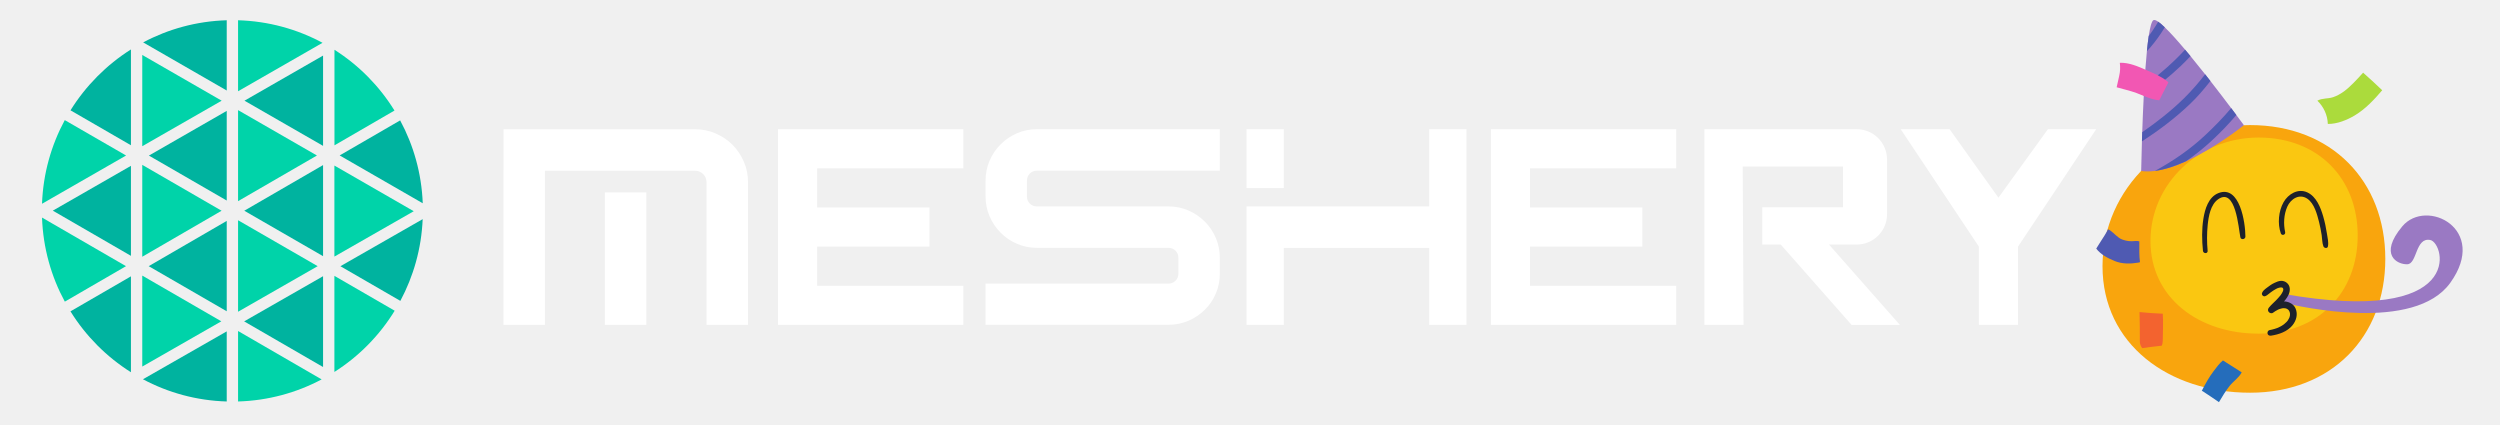
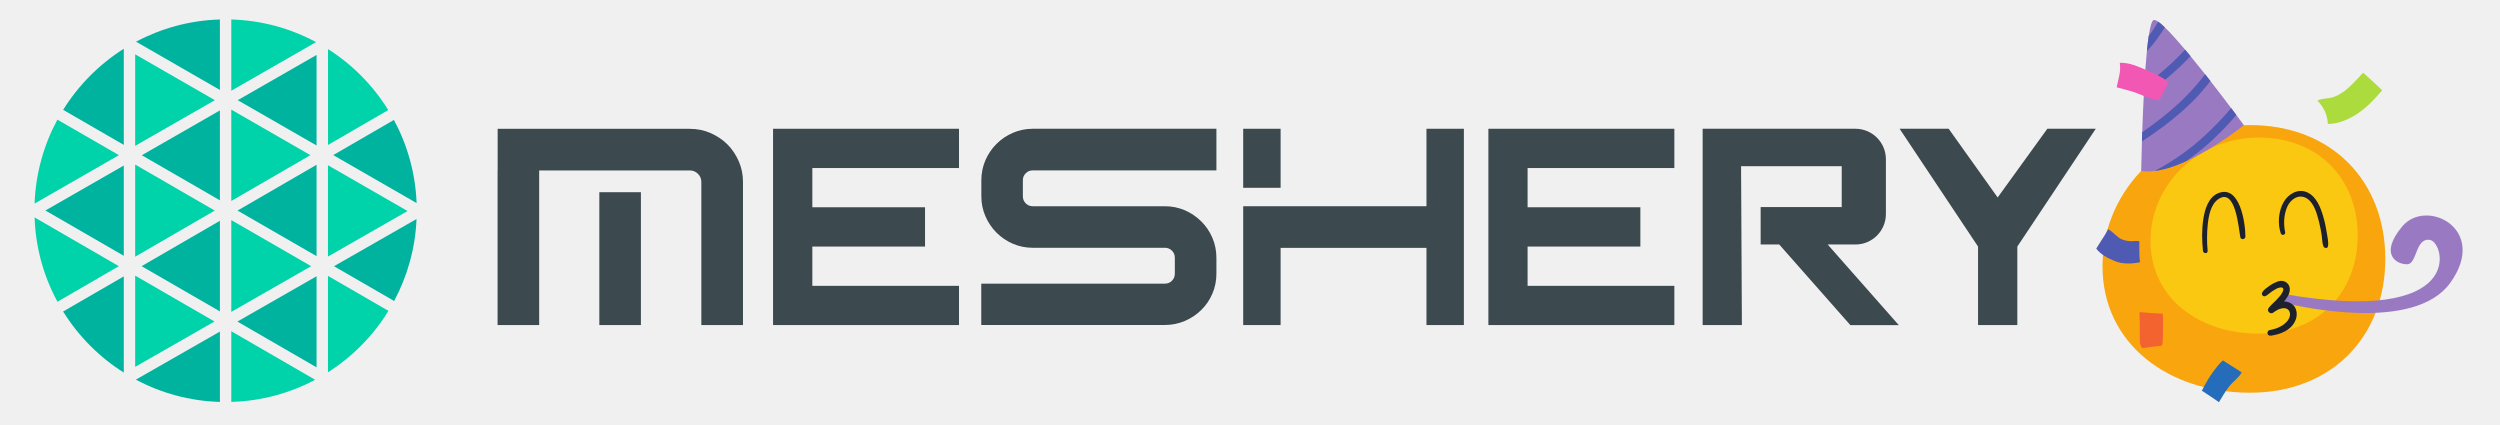
<svg xmlns="http://www.w3.org/2000/svg" width="700" zoomAndPan="magnify" viewBox="0 0 525 89.25" height="119" preserveAspectRatio="xMidYMid meet" version="1.0">
  <defs>
-     <clipPath id="c9d51b3a9b">
+     <clipPath id="a902854aeb">
      <path d="M 449 4.125 L 472 4.125 L 472 36 L 449 36 Z M 449 4.125 " clip-rule="nonzero" />
    </clipPath>
-     <clipPath id="0e4a4f312c">
+     <clipPath id="602851367d">
      <path d="M 450 4.125 L 455 4.125 L 455 11 L 450 11 Z M 450 4.125 " clip-rule="nonzero" />
    </clipPath>
-     <clipPath id="dd211148dc">
+     <clipPath id="0b367f2291">
      <path d="M 440.184 48 L 450 48 L 450 56 L 440.184 56 Z M 440.184 48 " clip-rule="nonzero" />
    </clipPath>
-     <clipPath id="6596f15c8d">
+     <clipPath id="a71ed0ed87">
      <path d="M 462 75 L 471 75 L 471 84.453 L 462 84.453 Z M 462 75 " clip-rule="nonzero" />
    </clipPath>
-     <clipPath id="80df4c5de3">
-       <path d="M 30 4.125 L 48 4.125 L 48 20 L 30 20 Z M 30 4.125 " clip-rule="nonzero" />
+     <clipPath id="de94e1a729">
+       <path d="M 28 4.09 L 47 4.09 L 47 19 L 28 19 Z M 28 4.09 " clip-rule="nonzero" />
    </clipPath>
-     <clipPath id="c469d77098">
-       <path d="M 49 4.125 L 68 4.125 L 68 20 L 49 20 Z M 49 4.125 " clip-rule="nonzero" />
+     <clipPath id="4590dde9ed">
+       <path d="M 48 4.09 L 67 4.09 L 67 20 L 48 20 Z M 48 4.09 " clip-rule="nonzero" />
    </clipPath>
-     <clipPath id="508fe1dc9b">
-       <path d="M 8.824 45 L 27 45 L 27 64 L 8.824 64 Z M 8.824 45 " clip-rule="nonzero" />
+     <clipPath id="675139649b">
+       <path d="M 7.254 45 L 25 45 L 25 64 L 7.254 64 Z M 7.254 45 " clip-rule="nonzero" />
    </clipPath>
-     <clipPath id="02b737e8ed">
-       <path d="M 8.824 25 L 27 25 L 27 43 L 8.824 43 Z M 8.824 25 " clip-rule="nonzero" />
+     <clipPath id="540f94f4e6">
+       <path d="M 7.254 25 L 25 25 L 25 43 L 7.254 43 Z M 7.254 25 " clip-rule="nonzero" />
    </clipPath>
-     <clipPath id="5f1dee786a">
-       <path d="M 30 69 L 48 69 L 48 84.453 L 30 84.453 Z M 30 69 " clip-rule="nonzero" />
+     <clipPath id="e451934f7a">
+       <path d="M 28 69 L 47 69 L 47 84.414 L 28 84.414 Z M 28 69 " clip-rule="nonzero" />
    </clipPath>
-     <clipPath id="4fac16eaba">
-       <path d="M 49 69 L 68 69 L 68 84.453 L 49 84.453 Z M 49 69 " clip-rule="nonzero" />
+     <clipPath id="42ef213ea0">
+       <path d="M 48 69 L 67 69 L 67 84.414 L 48 84.414 Z M 48 69 " clip-rule="nonzero" />
    </clipPath>
-     <clipPath id="972f04d9f0">
-       <path d="M 399 27 L 440.199 27 L 440.199 69 L 399 69 Z M 399 27 " clip-rule="nonzero" />
+     <clipPath id="e262cc25bd">
+       <path d="M 398 27 L 440.117 27 L 440.117 69 L 398 69 Z M 398 27 " clip-rule="nonzero" />
    </clipPath>
  </defs>
  <path fill="#f9a50d" d="M 500.914 54.367 C 500.914 70.73 489.621 82.469 472.512 82.469 C 455.398 82.469 441.527 72.262 441.527 55.895 C 441.527 39.531 455.398 26.266 472.512 26.266 C 489.621 26.266 500.914 38 500.914 54.367 " fill-opacity="1" fill-rule="nonzero" />
  <path fill="#fac711" d="M 495.117 49.473 C 495.117 61.465 486.844 70.066 474.305 70.066 C 461.766 70.066 451.602 62.586 451.602 50.594 C 451.602 38.602 461.766 28.883 474.305 28.883 C 486.844 28.883 495.117 37.484 495.117 49.473 " fill-opacity="1" fill-rule="nonzero" />
  <path fill="#9a79c3" d="M 504.488 47.527 C 499.461 53.531 503.441 55.574 505.535 55.496 C 507.633 55.422 507.211 49.785 510.355 50.398 C 513.438 51 518.117 68.527 479.387 61.699 C 479.41 61.934 479.426 62.168 479.426 62.402 C 479.426 62.789 479.391 63.164 479.332 63.531 C 483.152 64.469 507.035 69.824 514.547 59.41 C 522.715 48.074 509.516 41.523 504.488 47.527 " fill-opacity="1" fill-rule="nonzero" />
  <path fill="#1d212b" d="M 463.602 52.68 C 463.438 50.879 463.434 49.066 463.613 47.27 C 463.797 45.441 464.203 42.965 465.824 41.836 C 469.504 39.273 470.105 48.02 470.473 49.828 C 470.598 50.438 471.535 50.281 471.535 49.684 C 471.535 46.809 470.379 38.781 465.875 40.547 C 463.77 41.371 463.023 43.93 462.707 45.949 C 462.359 48.16 462.391 50.453 462.621 52.68 C 462.684 53.301 463.66 53.312 463.602 52.68 " fill-opacity="1" fill-rule="nonzero" />
  <path fill="#1d212b" d="M 479.879 48.738 C 479.504 47.004 479.605 45.055 480.32 43.422 C 481.039 41.766 482.887 40.59 484.551 41.738 C 486.02 42.75 486.598 45.043 487.012 46.66 C 487.238 47.555 487.406 48.461 487.551 49.371 C 487.668 50.125 487.637 51.008 487.914 51.723 C 488.074 52.133 488.773 52.254 488.871 51.723 C 489.031 50.871 488.785 49.91 488.656 49.066 C 488.473 47.84 488.215 46.625 487.867 45.43 C 487.324 43.562 486.426 41.266 484.531 40.398 C 482.574 39.504 480.516 40.75 479.547 42.465 C 478.488 44.328 478.262 46.973 478.965 48.992 C 479.164 49.57 480.012 49.34 479.879 48.738 " fill-opacity="1" fill-rule="nonzero" />
  <path fill="#1d212b" d="M 476.922 70.488 C 478.562 70.242 480.375 69.633 481.445 68.285 C 482.238 67.281 482.59 65.992 482.066 64.777 C 481.688 63.895 480.805 63.414 479.887 63.309 C 478.715 63.18 477.523 63.793 476.621 64.477 C 476.902 64.84 477.184 65.207 477.465 65.57 C 477.926 64.996 478.5 64.512 479.012 63.984 C 479.621 63.359 480.258 62.668 480.613 61.859 C 480.977 61.035 480.996 60.043 480.254 59.41 C 479.898 59.109 479.445 58.949 478.977 58.98 C 478.504 59.012 478.078 59.199 477.652 59.395 C 477.062 59.664 476.531 60.047 476.023 60.441 C 475.637 60.742 475.027 61.16 475.012 61.703 C 475.062 61.582 475.109 61.461 475.16 61.34 C 475.156 61.348 475.148 61.352 475.145 61.355 C 474.676 61.824 475.398 62.547 475.867 62.082 C 475.875 62.078 475.879 62.07 475.883 62.066 C 475.766 62.117 475.645 62.164 475.523 62.215 C 475.641 62.215 475.699 62.191 475.805 62.145 C 475.844 62.129 475.938 62.09 475.766 62.16 C 475.91 62.098 476.008 62.051 476.133 61.953 C 476.156 61.934 476.184 61.91 476.211 61.891 C 476.07 62.004 476.176 61.918 476.203 61.895 C 476.312 61.812 476.422 61.738 476.523 61.652 C 476.594 61.594 476.66 61.539 476.73 61.484 C 476.855 61.387 476.625 61.566 476.75 61.469 C 476.789 61.438 476.828 61.41 476.867 61.383 C 477.043 61.25 477.223 61.125 477.406 61.008 C 477.582 60.895 477.758 60.789 477.941 60.691 C 478.031 60.645 478.121 60.598 478.215 60.555 C 478.258 60.531 478.305 60.512 478.348 60.492 C 478.191 60.562 478.391 60.484 478.422 60.477 C 478.512 60.445 478.602 60.422 478.691 60.402 C 478.734 60.391 478.777 60.383 478.82 60.375 C 478.977 60.344 478.66 60.391 478.812 60.375 C 478.895 60.363 478.977 60.363 479.059 60.363 C 479.098 60.363 479.137 60.363 479.176 60.367 C 479.301 60.375 478.996 60.332 479.18 60.371 C 479.219 60.379 479.254 60.391 479.289 60.402 C 479.422 60.449 479.137 60.332 479.258 60.395 C 479.293 60.41 479.324 60.434 479.355 60.453 C 479.191 60.344 479.293 60.406 479.336 60.441 C 479.363 60.469 479.391 60.5 479.418 60.531 C 479.516 60.645 479.324 60.398 479.406 60.52 C 479.426 60.551 479.445 60.586 479.465 60.621 C 479.523 60.727 479.406 60.453 479.465 60.629 C 479.477 60.664 479.484 60.699 479.492 60.734 C 479.523 60.871 479.477 60.555 479.488 60.695 C 479.496 60.77 479.492 60.844 479.484 60.922 C 479.508 60.676 479.477 60.941 479.461 61.008 C 479.445 61.066 479.332 61.359 479.418 61.16 C 479.344 61.328 479.254 61.492 479.156 61.648 C 479.102 61.73 479.047 61.812 478.992 61.895 C 478.961 61.938 478.93 61.977 478.902 62.02 C 478.855 62.078 478.859 62.074 478.914 62 C 478.895 62.027 478.871 62.055 478.852 62.082 C 478.574 62.434 478.266 62.758 477.957 63.078 C 477.465 63.578 476.922 64.039 476.48 64.586 C 476.281 64.832 476.199 65.141 476.371 65.43 C 476.547 65.734 477.02 65.906 477.324 65.68 C 477.652 65.438 477.996 65.219 478.363 65.039 C 478.414 65.016 478.684 64.895 478.469 64.984 C 478.543 64.953 478.621 64.926 478.695 64.898 C 478.852 64.844 479.008 64.801 479.168 64.766 C 479.238 64.75 479.305 64.738 479.375 64.727 C 479.109 64.766 479.355 64.73 479.422 64.727 C 479.555 64.715 479.691 64.719 479.828 64.73 C 480.043 64.746 479.676 64.703 479.84 64.73 C 479.898 64.742 479.953 64.754 480.008 64.77 C 480.062 64.781 480.113 64.801 480.164 64.816 C 480.359 64.883 480.012 64.738 480.191 64.828 C 480.285 64.871 480.375 64.926 480.461 64.984 C 480.59 65.074 480.309 64.855 480.457 64.984 C 480.5 65.023 480.543 65.062 480.582 65.105 C 480.617 65.141 480.648 65.18 480.68 65.219 C 480.508 65.004 480.633 65.16 480.672 65.215 C 480.73 65.309 480.781 65.406 480.824 65.508 C 480.707 65.234 480.84 65.566 480.859 65.652 C 480.875 65.703 480.883 65.754 480.895 65.809 C 480.902 65.863 480.914 65.984 480.883 65.723 C 480.887 65.758 480.891 65.793 480.895 65.828 C 480.902 65.941 480.902 66.051 480.895 66.16 C 480.891 66.23 480.859 66.453 480.898 66.172 C 480.887 66.238 480.875 66.305 480.859 66.375 C 480.844 66.453 480.82 66.531 480.797 66.605 C 480.781 66.645 480.77 66.684 480.754 66.723 C 480.746 66.742 480.742 66.762 480.734 66.781 C 480.688 66.902 480.809 66.609 480.754 66.73 C 480.68 66.902 480.586 67.07 480.48 67.227 C 480.457 67.266 480.43 67.305 480.402 67.344 C 480.293 67.492 480.48 67.246 480.402 67.344 C 480.332 67.434 480.258 67.516 480.184 67.598 C 480.027 67.766 479.855 67.914 479.68 68.059 C 479.648 68.086 479.488 68.211 479.652 68.086 C 479.605 68.121 479.559 68.156 479.508 68.188 C 479.398 68.27 479.281 68.344 479.164 68.414 C 478.926 68.562 478.676 68.691 478.418 68.805 C 478.566 68.738 478.352 68.828 478.324 68.84 C 478.258 68.867 478.188 68.891 478.121 68.918 C 477.957 68.977 477.797 69.027 477.629 69.078 C 477.293 69.18 476.949 69.258 476.602 69.324 C 476.281 69.387 476.102 69.77 476.184 70.066 C 476.277 70.41 476.598 70.535 476.922 70.488 " fill-opacity="1" fill-rule="nonzero" />
-   <g clip-path="url(#c9d51b3a9b)">
+   <g clip-path="url(#a902854aeb)">
    <path fill="#9a79c3" d="M 471.219 26.293 C 471.219 26.293 465.379 31.008 459.066 33.863 C 456.867 34.863 454.609 35.633 452.523 35.898 C 451.516 36.027 450.547 36.039 449.645 35.902 C 449.645 35.902 449.691 33.352 449.805 29.695 C 449.824 29.082 449.844 28.434 449.867 27.762 C 449.945 25.426 450.051 22.793 450.188 20.152 C 450.223 19.438 450.262 18.727 450.305 18.02 C 450.453 15.43 450.633 12.914 450.848 10.754 C 450.965 9.57 451.09 8.496 451.23 7.574 C 451.516 5.676 451.848 4.426 452.234 4.227 C 452.434 4.129 452.77 4.25 453.219 4.562 C 453.605 4.828 454.074 5.227 454.605 5.738 C 455.781 6.867 457.27 8.527 458.867 10.426 C 459.242 10.863 459.621 11.32 460 11.785 C 461.016 13.016 462.059 14.312 463.078 15.602 C 463.449 16.074 463.82 16.543 464.184 17.012 C 465.812 19.098 467.336 21.098 468.543 22.703 C 468.945 23.234 469.309 23.723 469.629 24.152 C 470.617 25.477 471.219 26.293 471.219 26.293 " fill-opacity="1" fill-rule="nonzero" />
  </g>
-   <g clip-path="url(#0e4a4f312c)">
+   <g clip-path="url(#602851367d)">
    <path fill="#4f5ab2" d="M 454.605 5.738 C 454.363 6.145 454.109 6.547 453.848 6.941 C 452.941 8.305 451.949 9.59 450.848 10.758 C 450.965 9.57 451.09 8.496 451.23 7.574 C 451.781 6.844 452.297 6.082 452.773 5.305 C 452.926 5.059 453.074 4.812 453.219 4.562 C 453.605 4.828 454.074 5.227 454.605 5.738 " fill-opacity="1" fill-rule="nonzero" />
  </g>
  <path fill="#4f5ab2" d="M 460 11.785 C 459.355 12.484 458.688 13.164 457.996 13.824 C 455.562 16.141 452.934 18.23 450.188 20.152 C 450.223 19.438 450.262 18.727 450.305 18.02 C 452.488 16.398 454.582 14.672 456.543 12.793 C 457.344 12.027 458.121 11.242 458.867 10.426 C 459.242 10.863 459.621 11.32 460 11.785 " fill-opacity="1" fill-rule="nonzero" />
  <path fill="#4f5ab2" d="M 464.184 17.012 C 462.852 18.73 461.434 20.379 459.863 21.875 C 456.758 24.84 453.359 27.379 449.805 29.695 C 449.824 29.082 449.844 28.434 449.867 27.762 C 452.977 25.609 455.949 23.281 458.637 20.645 C 460.246 19.07 461.707 17.375 463.078 15.602 C 463.449 16.074 463.816 16.543 464.184 17.012 " fill-opacity="1" fill-rule="nonzero" />
  <path fill="#4f5ab2" d="M 469.629 24.152 C 468.031 26.047 466.301 27.836 464.484 29.52 C 462.766 31.117 460.953 32.555 459.066 33.867 C 456.863 34.863 454.609 35.633 452.523 35.898 C 456.305 33.84 459.871 31.406 463.039 28.441 C 464.969 26.637 466.84 24.738 468.543 22.703 C 468.945 23.234 469.309 23.723 469.629 24.152 " fill-opacity="1" fill-rule="nonzero" />
  <path fill="#abdb3c" d="M 496.254 15.262 C 494.992 16.664 493.492 18.285 492.227 19.199 C 491.422 19.781 490.645 20.18 489.945 20.41 C 488.773 20.793 487.754 20.555 486.641 21.141 C 487.941 22.391 488.781 24.125 488.844 26.027 C 490.801 26.066 492.918 25.18 494.473 24.254 C 496.742 22.902 498.559 20.938 500.266 18.953 C 498.961 17.691 497.617 16.469 496.254 15.262 " fill-opacity="1" fill-rule="nonzero" />
-   <g clip-path="url(#dd211148dc)">
+   <g clip-path="url(#0b367f2291)">
    <path fill="#4f5ab2" d="M 449.258 53.062 C 449.246 52.273 449.27 51.484 449.262 50.695 C 449.008 50.609 448.727 50.574 448.418 50.609 C 447.402 50.73 446.625 50.645 445.676 50.301 C 444.691 49.945 443.984 48.965 443.133 48.387 C 442.984 48.285 442.836 48.207 442.684 48.148 C 442.465 48.582 442.227 49.012 441.961 49.441 C 441.387 50.367 440.77 51.27 440.211 52.203 C 441.148 53.465 442.699 54.254 444.109 54.824 C 445.668 55.457 447.402 55.426 449.027 55.152 C 449.16 55.129 449.285 55.094 449.398 55.055 C 449.312 54.395 449.266 53.73 449.258 53.062 " fill-opacity="1" fill-rule="nonzero" />
  </g>
  <path fill="#f257b3" d="M 453.445 21.059 C 454.082 19.805 454.734 18.559 455.359 17.297 C 455.285 17.211 455.199 17.125 455.102 17.051 C 453.797 16.012 452.246 15.383 450.734 14.715 C 449.043 13.969 447.09 13.121 445.207 13.184 C 445.191 13.184 445.176 13.188 445.16 13.188 C 445.285 14.102 445.242 15.051 445.02 15.992 C 444.836 16.77 444.664 17.547 444.496 18.328 C 444.504 18.328 444.508 18.328 444.512 18.332 C 445.914 18.75 447.316 19.031 448.699 19.547 C 450.27 20.133 451.746 20.93 453.445 21.059 " fill-opacity="1" fill-rule="nonzero" />
-   <g clip-path="url(#6596f15c8d)">
+   <g clip-path="url(#a71ed0ed87)">
    <path fill="#256dbb" d="M 462.691 82.238 C 463.785 82.957 464.887 83.691 465.977 84.453 C 465.98 84.449 465.98 84.449 465.984 84.445 C 466.68 83.262 467.395 82.074 468.254 81 C 469.004 80.066 470.227 79.273 470.754 78.188 C 469.445 77.348 468.137 76.512 466.816 75.688 C 466.055 76.312 465.422 77.207 464.855 77.949 C 463.887 79.219 463.109 80.637 462.383 82.059 C 462.488 82.113 462.59 82.172 462.691 82.238 " fill-opacity="1" fill-rule="nonzero" />
  </g>
  <path fill="#f3632f" d="M 449.363 71.605 C 449.359 72.23 449.559 72.73 449.867 73.105 C 450.441 73.027 451.012 72.949 451.586 72.871 C 452.379 72.766 453.176 72.672 453.973 72.594 C 454.098 72.309 454.172 71.98 454.176 71.605 C 454.184 69.703 454.32 67.777 454.18 65.879 C 452.551 65.812 450.922 65.699 449.301 65.539 C 449.367 67.562 449.367 69.574 449.363 71.605 " fill-opacity="1" fill-rule="nonzero" />
-   <path fill="#00d3a9" d="M 49.992 23.125 L 49.992 42.242 L 66.555 32.656 Z M 49.992 23.125 " fill-opacity="1" fill-rule="nonzero" />
-   <path fill="#00d3a9" d="M 49.992 46.25 L 49.992 65.465 L 66.711 55.895 Z M 49.992 46.25 " fill-opacity="1" fill-rule="nonzero" />
-   <path fill="#00b39f" d="M 47.613 42.113 L 47.613 23.285 L 31.266 32.672 Z M 47.613 42.113 " fill-opacity="1" fill-rule="nonzero" />
-   <path fill="#00b39f" d="M 14.805 65.395 C 18.016 70.562 22.363 74.938 27.496 78.168 L 27.496 58.031 L 14.805 65.379 Z M 14.805 65.395 " fill-opacity="1" fill-rule="nonzero" />
-   <path fill="#00b39f" d="M 47.613 65.367 L 47.613 46.391 L 31.223 55.895 Z M 47.613 65.367 " fill-opacity="1" fill-rule="nonzero" />
-   <path fill="#00d3a9" d="M 29.875 76.977 L 46.48 67.477 L 29.875 57.875 Z M 29.875 76.977 " fill-opacity="1" fill-rule="nonzero" />
-   <path fill="#00b39f" d="M 67.844 77.078 L 67.844 58.004 L 51.27 67.488 Z M 67.844 77.078 " fill-opacity="1" fill-rule="nonzero" />
-   <path fill="#00b39f" d="M 84.074 63.184 C 86.828 58.031 88.504 52.203 88.762 46.02 L 71.484 55.906 Z M 84.074 63.184 " fill-opacity="1" fill-rule="nonzero" />
-   <path fill="#00d3a9" d="M 70.223 53.883 L 86.887 44.355 L 70.223 34.766 Z M 70.223 53.883 " fill-opacity="1" fill-rule="nonzero" />
-   <path fill="#00b39f" d="M 67.844 30.633 L 67.844 11.672 L 51.34 21.145 Z M 67.844 30.633 " fill-opacity="1" fill-rule="nonzero" />
-   <path fill="#00b39f" d="M 67.844 53.797 L 67.844 34.668 L 51.297 44.254 Z M 67.844 53.797 " fill-opacity="1" fill-rule="nonzero" />
-   <path fill="#00d3a9" d="M 29.875 34.621 L 29.875 53.914 L 46.535 44.254 Z M 29.875 34.621 " fill-opacity="1" fill-rule="nonzero" />
-   <g clip-path="url(#80df4c5de3)">
-     <path fill="#00b39f" d="M 47.613 4.254 C 41.273 4.441 35.324 6.105 30.062 8.902 L 47.613 19.008 Z M 47.613 4.254 " fill-opacity="1" fill-rule="nonzero" />
+   <path fill="#00d3a9" d="M 48.57 23.023 L 48.57 42.203 L 65.188 32.582 Z M 48.57 23.023 " fill-opacity="1" fill-rule="nonzero" />
+   <path fill="#00d3a9" d="M 48.57 46.219 L 48.57 65.496 L 65.344 55.895 Z M 48.57 46.219 " fill-opacity="1" fill-rule="nonzero" />
+   <path fill="#00b39f" d="M 46.18 42.07 L 46.18 23.184 L 29.777 32.598 Z M 46.18 42.07 " fill-opacity="1" fill-rule="nonzero" />
+   <path fill="#00b39f" d="M 13.262 65.426 C 16.484 70.609 20.844 75 25.996 78.238 L 25.996 58.039 L 13.262 65.41 Z M 13.262 65.426 " fill-opacity="1" fill-rule="nonzero" />
+   <path fill="#00b39f" d="M 46.18 65.395 L 46.18 46.363 L 29.734 55.895 Z M 46.18 65.395 " fill-opacity="1" fill-rule="nonzero" />
+   <path fill="#00d3a9" d="M 28.383 77.043 L 45.043 67.512 L 28.383 57.879 Z M 28.383 77.043 " fill-opacity="1" fill-rule="nonzero" />
+   <path fill="#00b39f" d="M 66.48 77.145 L 66.48 58.012 L 49.848 67.527 Z M 66.48 77.145 " fill-opacity="1" fill-rule="nonzero" />
+   <path fill="#00b39f" d="M 82.77 63.207 C 85.531 58.039 87.215 52.195 87.473 45.988 L 70.137 55.906 Z M 82.77 63.207 " fill-opacity="1" fill-rule="nonzero" />
+   <path fill="#00d3a9" d="M 68.871 53.879 L 85.586 44.316 L 68.871 34.699 Z M 68.871 53.879 " fill-opacity="1" fill-rule="nonzero" />
+   <path fill="#00b39f" d="M 66.48 30.555 L 66.48 11.535 L 49.922 21.035 Z M 66.48 30.555 " fill-opacity="1" fill-rule="nonzero" />
+   <path fill="#00b39f" d="M 66.48 53.793 L 66.48 34.598 L 49.879 44.219 Z M 66.48 53.793 " fill-opacity="1" fill-rule="nonzero" />
+   <path fill="#00d3a9" d="M 28.383 34.555 L 28.383 53.906 L 45.102 44.219 Z M 28.383 34.555 " fill-opacity="1" fill-rule="nonzero" />
+   <g clip-path="url(#de94e1a729)">
+     <path fill="#00b39f" d="M 46.18 4.09 C 39.82 4.277 33.852 5.949 28.57 8.754 L 46.18 18.891 Z M 46.18 4.09 " fill-opacity="1" fill-rule="nonzero" />
  </g>
-   <path fill="#00d3a9" d="M 29.875 11.543 L 29.875 30.703 L 46.551 21.145 Z M 29.875 11.543 " fill-opacity="1" fill-rule="nonzero" />
-   <path fill="#00b39f" d="M 27.496 10.383 C 22.363 13.625 18.016 18.004 14.805 23.168 L 27.496 30.504 Z M 27.496 10.383 " fill-opacity="1" fill-rule="nonzero" />
-   <g clip-path="url(#c469d77098)">
-     <path fill="#00d3a9" d="M 67.73 8.988 C 62.422 6.133 56.402 4.441 49.992 4.254 L 49.992 19.164 Z M 67.73 8.988 " fill-opacity="1" fill-rule="nonzero" />
+   <path fill="#00d3a9" d="M 28.383 11.406 L 28.383 30.625 L 45.117 21.035 Z M 28.383 11.406 " fill-opacity="1" fill-rule="nonzero" />
+   <path fill="#00b39f" d="M 25.996 10.238 C 20.844 13.492 16.484 17.883 13.262 23.066 L 25.996 30.426 Z M 25.996 10.238 " fill-opacity="1" fill-rule="nonzero" />
+   <g clip-path="url(#4590dde9ed)">
+     <path fill="#00d3a9" d="M 66.367 8.844 C 61.043 5.977 55 4.277 48.57 4.09 L 48.57 19.051 Z M 66.367 8.844 " fill-opacity="1" fill-rule="nonzero" />
  </g>
-   <g clip-path="url(#508fe1dc9b)">
-     <path fill="#00d3a9" d="M 8.824 45.688 C 9.043 52.062 10.746 58.059 13.613 63.344 L 26.461 55.895 Z M 8.824 45.688 " fill-opacity="1" fill-rule="nonzero" />
+   <g clip-path="url(#675139649b)">
+     <path fill="#00d3a9" d="M 7.262 45.656 C 7.477 52.051 9.191 58.066 12.066 63.367 L 24.957 55.895 Z M 7.262 45.656 " fill-opacity="1" fill-rule="nonzero" />
  </g>
-   <g clip-path="url(#02b737e8ed)">
-     <path fill="#00d3a9" d="M 13.602 25.223 C 10.762 30.488 9.055 36.445 8.824 42.789 L 26.477 32.656 Z M 13.602 25.223 " fill-opacity="1" fill-rule="nonzero" />
+   <g clip-path="url(#540f94f4e6)">
+     <path fill="#00d3a9" d="M 12.055 25.125 C 9.203 30.41 7.492 36.387 7.262 42.75 L 24.973 32.582 Z M 12.055 25.125 " fill-opacity="1" fill-rule="nonzero" />
  </g>
-   <g clip-path="url(#5f1dee786a)">
-     <path fill="#00b39f" d="M 30.02 79.645 C 35.297 82.461 41.262 84.125 47.613 84.312 L 47.613 69.586 Z M 30.02 79.645 " fill-opacity="1" fill-rule="nonzero" />
+   <g clip-path="url(#e451934f7a)">
+     <path fill="#00b39f" d="M 28.527 79.723 C 33.82 82.543 39.805 84.215 46.18 84.402 L 46.18 69.629 Z M 28.527 79.723 " fill-opacity="1" fill-rule="nonzero" />
  </g>
-   <path fill="#00d3a9" d="M 82.84 23.215 C 79.66 18.059 75.344 13.699 70.238 10.453 L 70.238 30.52 Z M 82.84 23.215 " fill-opacity="1" fill-rule="nonzero" />
-   <path fill="#00d3a9" d="M 70.223 78.109 C 75.355 74.852 79.703 70.445 82.883 65.25 L 70.223 57.93 Z M 70.223 78.109 " fill-opacity="1" fill-rule="nonzero" />
-   <path fill="#00b39f" d="M 88.777 42.688 C 88.535 36.402 86.844 30.504 84.031 25.281 L 71.328 32.641 Z M 88.777 42.688 " fill-opacity="1" fill-rule="nonzero" />
-   <g clip-path="url(#4fac16eaba)">
-     <path fill="#00d3a9" d="M 49.992 84.312 C 56.316 84.125 62.281 82.473 67.543 79.676 L 49.992 69.512 Z M 49.992 84.312 " fill-opacity="1" fill-rule="nonzero" />
+   <path fill="#00d3a9" d="M 81.531 23.109 C 78.336 17.941 74.004 13.562 68.883 10.309 L 68.883 30.438 Z M 81.531 23.109 " fill-opacity="1" fill-rule="nonzero" />
+   <path fill="#00d3a9" d="M 68.871 78.18 C 74.02 74.914 78.379 70.492 81.574 65.281 L 68.871 57.938 Z M 68.871 78.18 " fill-opacity="1" fill-rule="nonzero" />
+   <path fill="#00b39f" d="M 87.488 42.648 C 87.242 36.34 85.543 30.426 82.723 25.184 L 69.977 32.57 Z M 87.488 42.648 " fill-opacity="1" fill-rule="nonzero" />
+   <g clip-path="url(#42ef213ea0)">
+     <path fill="#00d3a9" d="M 48.57 84.402 C 54.914 84.215 60.898 82.559 66.18 79.75 L 48.57 69.559 Z M 48.57 84.402 " fill-opacity="1" fill-rule="nonzero" />
  </g>
-   <path fill="#00b39f" d="M 27.496 53.727 L 27.496 34.824 L 11.09 44.238 Z M 27.496 53.727 " fill-opacity="1" fill-rule="nonzero" />
-   <path fill="#ffffff" d="M 313.09 33.605 L 313.09 68.223 L 352.004 68.223 L 352.004 60.012 L 321.293 60.012 L 321.293 51.789 L 344.895 51.789 L 344.895 43.566 L 321.293 43.566 L 321.293 35.355 L 352.004 35.355 L 352.004 27.133 L 313.09 27.133 Z M 313.09 33.605 " fill-opacity="1" fill-rule="nonzero" />
-   <path fill="#ffffff" d="M 163.383 33.605 L 163.383 68.223 L 202.297 68.223 L 202.297 60.012 L 171.598 60.012 L 171.598 51.789 L 195.184 51.789 L 195.184 43.566 L 171.598 43.566 L 171.598 35.355 L 202.297 35.355 L 202.297 27.133 L 163.383 27.133 Z M 163.383 33.605 " fill-opacity="1" fill-rule="nonzero" />
-   <path fill="#ffffff" d="M 256.164 57.484 C 256.164 58.965 255.879 60.355 255.32 61.648 C 254.762 62.969 253.988 64.102 252.996 65.062 C 252.008 66.039 250.875 66.801 249.57 67.359 C 248.25 67.922 246.859 68.207 245.383 68.207 L 206.957 68.207 L 206.957 59.555 L 245.383 59.555 C 245.973 59.555 246.457 59.352 246.859 58.949 C 247.262 58.547 247.461 58.059 247.461 57.473 L 247.461 54.129 C 247.461 53.539 247.262 53.051 246.859 52.648 C 246.457 52.246 245.973 52.047 245.383 52.047 L 217.738 52.047 C 216.262 52.047 214.871 51.758 213.582 51.199 C 212.262 50.641 211.113 49.852 210.141 48.875 C 209.148 47.883 208.375 46.738 207.816 45.43 C 207.258 44.137 206.969 42.746 206.969 41.27 L 206.969 37.926 C 206.969 36.445 207.258 35.039 207.816 33.734 C 208.375 32.441 209.148 31.293 210.141 30.305 C 211.129 29.312 212.277 28.539 213.582 27.977 C 214.871 27.418 216.262 27.133 217.738 27.133 L 256.164 27.133 L 256.164 35.844 L 217.738 35.844 C 217.152 35.844 216.664 36.043 216.262 36.445 C 215.859 36.848 215.66 37.336 215.66 37.926 L 215.66 41.27 C 215.66 41.855 215.859 42.344 216.262 42.746 C 216.664 43.148 217.152 43.348 217.738 43.348 L 245.383 43.348 C 246.859 43.348 248.25 43.637 249.57 44.195 C 250.859 44.754 252.008 45.547 252.996 46.52 C 253.988 47.512 254.762 48.645 255.32 49.953 C 255.879 51.273 256.164 52.664 256.164 54.141 Z M 256.164 57.484 " fill-opacity="1" fill-rule="nonzero" />
-   <path fill="#ffffff" d="M 307.957 68.223 L 300.129 68.223 L 300.129 52.062 L 269.602 52.062 L 269.602 68.223 L 261.773 68.223 L 261.773 43.348 L 300.129 43.348 L 300.129 27.133 L 307.957 27.133 Z M 269.602 39.488 L 261.773 39.488 L 261.773 27.133 L 269.602 27.133 Z M 269.602 39.488 " fill-opacity="1" fill-rule="nonzero" />
-   <g clip-path="url(#972f04d9f0)">
-     <path fill="#ffffff" d="M 419.668 41.512 L 409.418 27.133 L 399.148 27.133 L 415.566 51.789 L 415.566 68.223 L 423.785 68.223 L 423.785 51.789 L 440.199 27.133 L 430.062 27.133 Z M 419.668 41.512 " fill-opacity="1" fill-rule="nonzero" />
+   <path fill="#00b39f" d="M 25.996 53.719 L 25.996 34.758 L 9.535 44.203 Z M 25.996 53.719 " fill-opacity="1" fill-rule="nonzero" />
+   <path fill="#3c494f" d="M 312.562 33.535 L 312.562 68.262 L 351.613 68.262 L 351.613 60.027 L 320.793 60.027 L 320.793 51.777 L 344.477 51.777 L 344.477 43.527 L 320.793 43.527 L 320.793 35.289 L 351.613 35.289 L 351.613 27.039 L 312.562 27.039 Z M 312.562 33.535 " fill-opacity="1" fill-rule="nonzero" />
+   <path fill="#3c494f" d="M 162.344 33.535 L 162.344 68.262 L 201.391 68.262 L 201.391 60.027 L 170.59 60.027 L 170.59 51.777 L 194.258 51.777 L 194.258 43.527 L 170.59 43.527 L 170.59 35.289 L 201.391 35.289 L 201.391 27.039 L 162.344 27.039 Z M 162.344 33.535 " fill-opacity="1" fill-rule="nonzero" />
+   <path fill="#3c494f" d="M 255.445 57.492 C 255.445 58.977 255.16 60.371 254.598 61.668 C 254.035 62.992 253.258 64.129 252.266 65.094 C 251.273 66.074 250.137 66.836 248.828 67.398 C 247.504 67.961 246.109 68.246 244.625 68.246 L 206.066 68.246 L 206.066 59.566 L 244.625 59.566 C 245.215 59.566 245.707 59.363 246.109 58.961 C 246.512 58.559 246.715 58.066 246.715 57.477 L 246.715 54.121 C 246.715 53.531 246.512 53.043 246.109 52.641 C 245.707 52.238 245.215 52.035 244.625 52.035 L 216.887 52.035 C 215.406 52.035 214.012 51.746 212.715 51.188 C 211.391 50.625 210.242 49.832 209.262 48.852 C 208.285 47.875 207.492 46.707 206.93 45.398 C 206.371 44.102 206.082 42.707 206.082 41.223 L 206.082 37.867 C 206.082 36.387 206.371 34.973 206.93 33.664 C 207.492 32.367 208.27 31.215 209.262 30.223 C 210.254 29.23 211.406 28.453 212.715 27.891 C 214.012 27.328 215.406 27.039 216.887 27.039 L 255.445 27.039 L 255.445 35.781 L 216.887 35.781 C 216.297 35.781 215.809 35.98 215.406 36.387 C 215.004 36.789 214.801 37.277 214.801 37.867 L 214.801 41.223 C 214.801 41.812 215.004 42.301 215.406 42.707 C 215.809 43.109 216.297 43.309 216.887 43.309 L 244.625 43.309 C 246.109 43.309 247.504 43.598 248.828 44.16 C 250.121 44.723 251.273 45.512 252.266 46.492 C 253.258 47.484 254.035 48.621 254.598 49.934 C 255.16 51.258 255.445 52.652 255.445 54.137 Z M 255.445 57.492 " fill-opacity="1" fill-rule="nonzero" />
+   <path fill="#3c494f" d="M 307.414 68.262 L 299.559 68.262 L 299.559 52.051 L 268.926 52.051 L 268.926 68.262 L 261.07 68.262 L 261.07 43.309 L 299.559 43.309 L 299.559 27.039 L 307.414 27.039 Z M 268.926 39.438 L 261.07 39.438 L 261.07 27.039 L 268.926 27.039 Z M 268.926 39.438 " fill-opacity="1" fill-rule="nonzero" />
+   <g clip-path="url(#e262cc25bd)">
+     <path fill="#3c494f" d="M 419.508 41.469 L 409.219 27.039 L 398.918 27.039 L 415.391 51.777 L 415.391 68.262 L 423.637 68.262 L 423.637 51.777 L 440.109 27.039 L 429.938 27.039 Z M 419.508 41.469 " fill-opacity="1" fill-rule="nonzero" />
  </g>
-   <path fill="#ffffff" d="M 365.969 34.969 L 387.035 34.969 L 387.035 43.52 L 370.07 43.52 L 370.07 51.359 C 370.07 51.359 373.957 51.359 373.957 51.359 L 388.84 68.234 L 398.977 68.234 L 384.094 51.359 L 389.902 51.359 C 393.43 51.359 396.281 48.5 396.281 44.973 L 396.281 33.52 C 396.281 29.988 393.43 27.133 389.902 27.133 L 357.926 27.133 L 357.926 68.223 L 366.141 68.223 Z M 365.969 34.969 " fill-opacity="1" fill-rule="nonzero" />
-   <path fill="#ffffff" d="M 157.07 68.223 L 148.367 68.223 L 148.367 38.254 C 148.367 37.926 148.297 37.609 148.184 37.32 C 148.055 37.035 147.883 36.777 147.668 36.562 C 147.449 36.344 147.191 36.172 146.906 36.043 C 146.621 35.914 146.305 35.855 145.973 35.855 L 105.738 35.855 L 105.738 27.145 L 145.973 27.145 C 147.492 27.145 148.93 27.434 150.277 28.02 C 151.625 28.609 152.812 29.398 153.832 30.402 C 154.836 31.422 155.625 32.613 156.211 33.961 C 156.801 35.312 157.086 36.746 157.086 38.27 L 157.086 68.234 Z M 114.43 68.223 L 105.727 68.223 L 105.727 35.844 L 114.43 35.844 Z M 135.723 68.223 L 127.02 68.223 L 127.02 40.406 L 135.723 40.406 Z M 135.723 68.223 " fill-opacity="1" fill-rule="nonzero" />
+   <path fill="#3c494f" d="M 365.625 34.902 L 386.762 34.902 L 386.762 43.484 L 369.738 43.484 L 369.738 51.344 C 369.738 51.344 373.641 51.344 373.641 51.344 L 388.574 68.277 L 398.746 68.277 L 383.812 51.344 L 389.637 51.344 C 393.176 51.344 396.039 48.48 396.039 44.938 L 396.039 33.449 C 396.039 29.906 393.176 27.039 389.637 27.039 L 357.555 27.039 L 357.555 68.262 L 365.797 68.262 Z M 365.625 34.902 " fill-opacity="1" fill-rule="nonzero" />
+   <path fill="#3c494f" d="M 156.016 68.262 L 147.281 68.262 L 147.281 38.199 C 147.281 37.867 147.211 37.551 147.094 37.262 C 146.965 36.977 146.793 36.715 146.574 36.5 C 146.359 36.285 146.102 36.109 145.812 35.98 C 145.527 35.852 145.211 35.793 144.879 35.793 L 104.508 35.793 L 104.508 27.055 L 144.879 27.055 C 146.402 27.055 147.844 27.344 149.195 27.934 C 150.547 28.523 151.742 29.316 152.762 30.324 C 153.77 31.344 154.562 32.539 155.152 33.895 C 155.742 35.246 156.027 36.688 156.027 38.215 L 156.027 68.277 Z M 113.227 68.262 L 104.492 68.262 L 104.492 35.781 L 113.227 35.781 Z M 134.59 68.262 L 125.859 68.262 L 125.859 40.359 L 134.59 40.359 Z M 134.59 68.262 " fill-opacity="1" fill-rule="nonzero" />
</svg>
